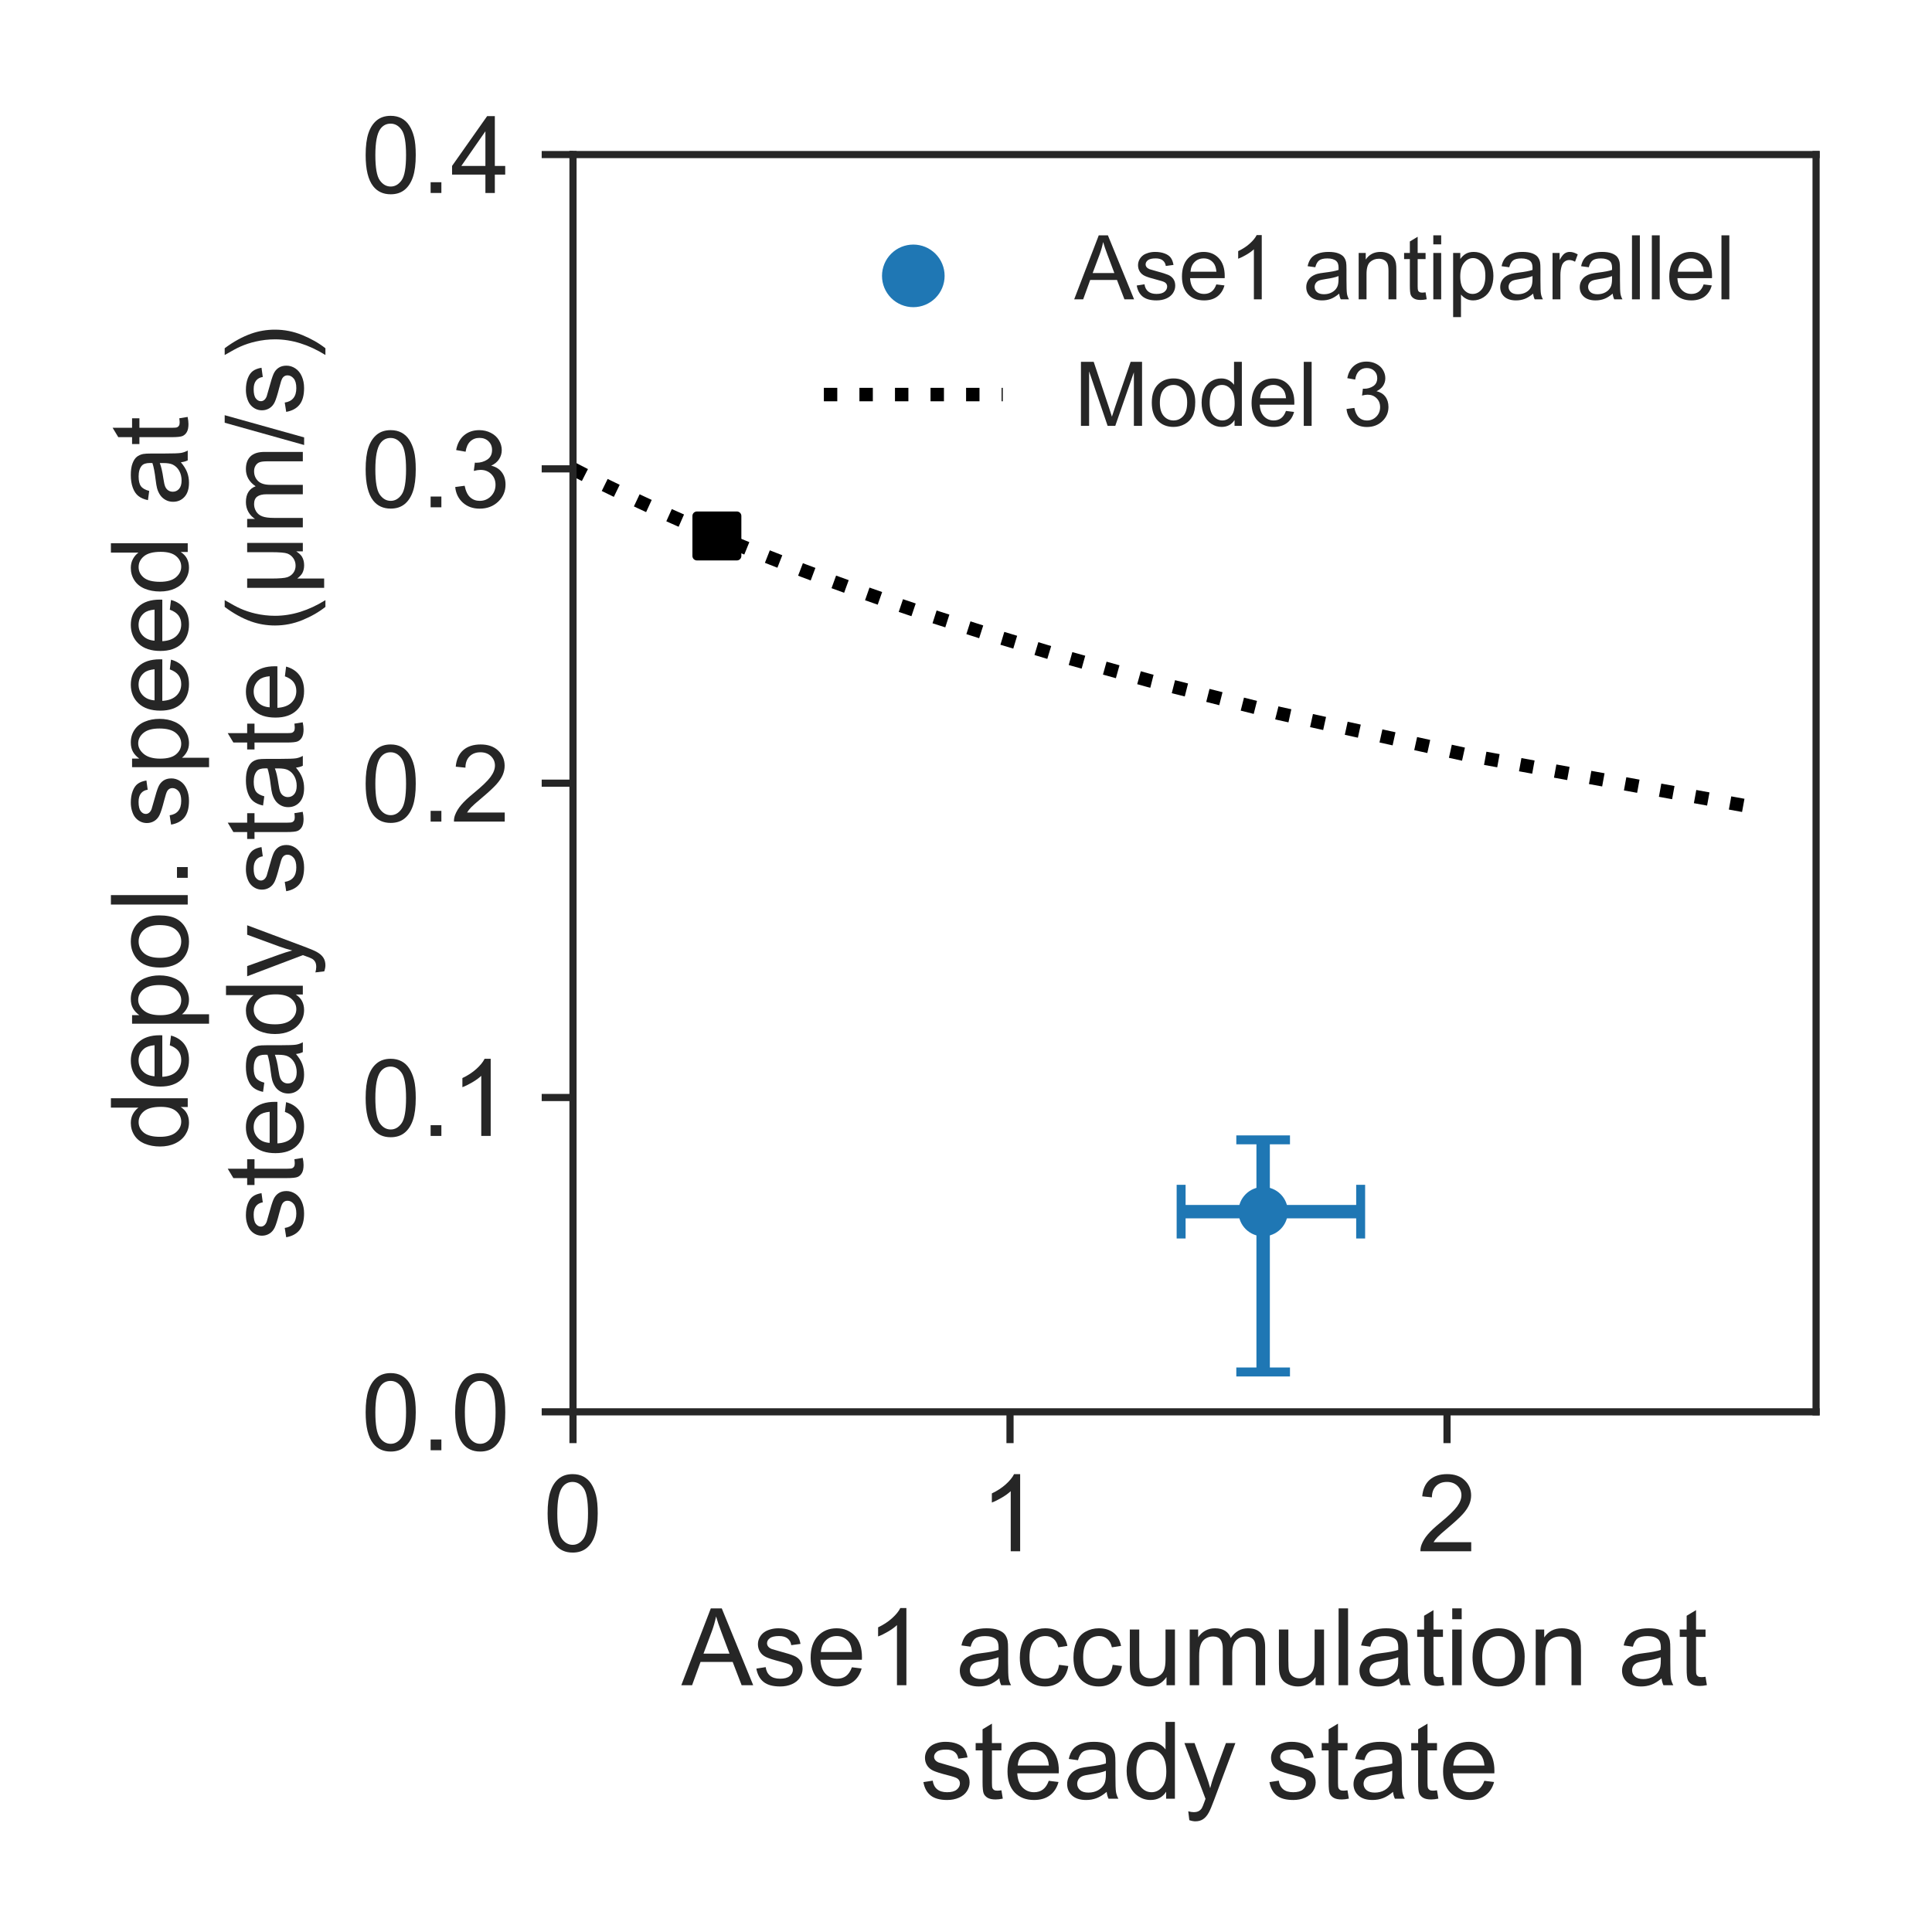
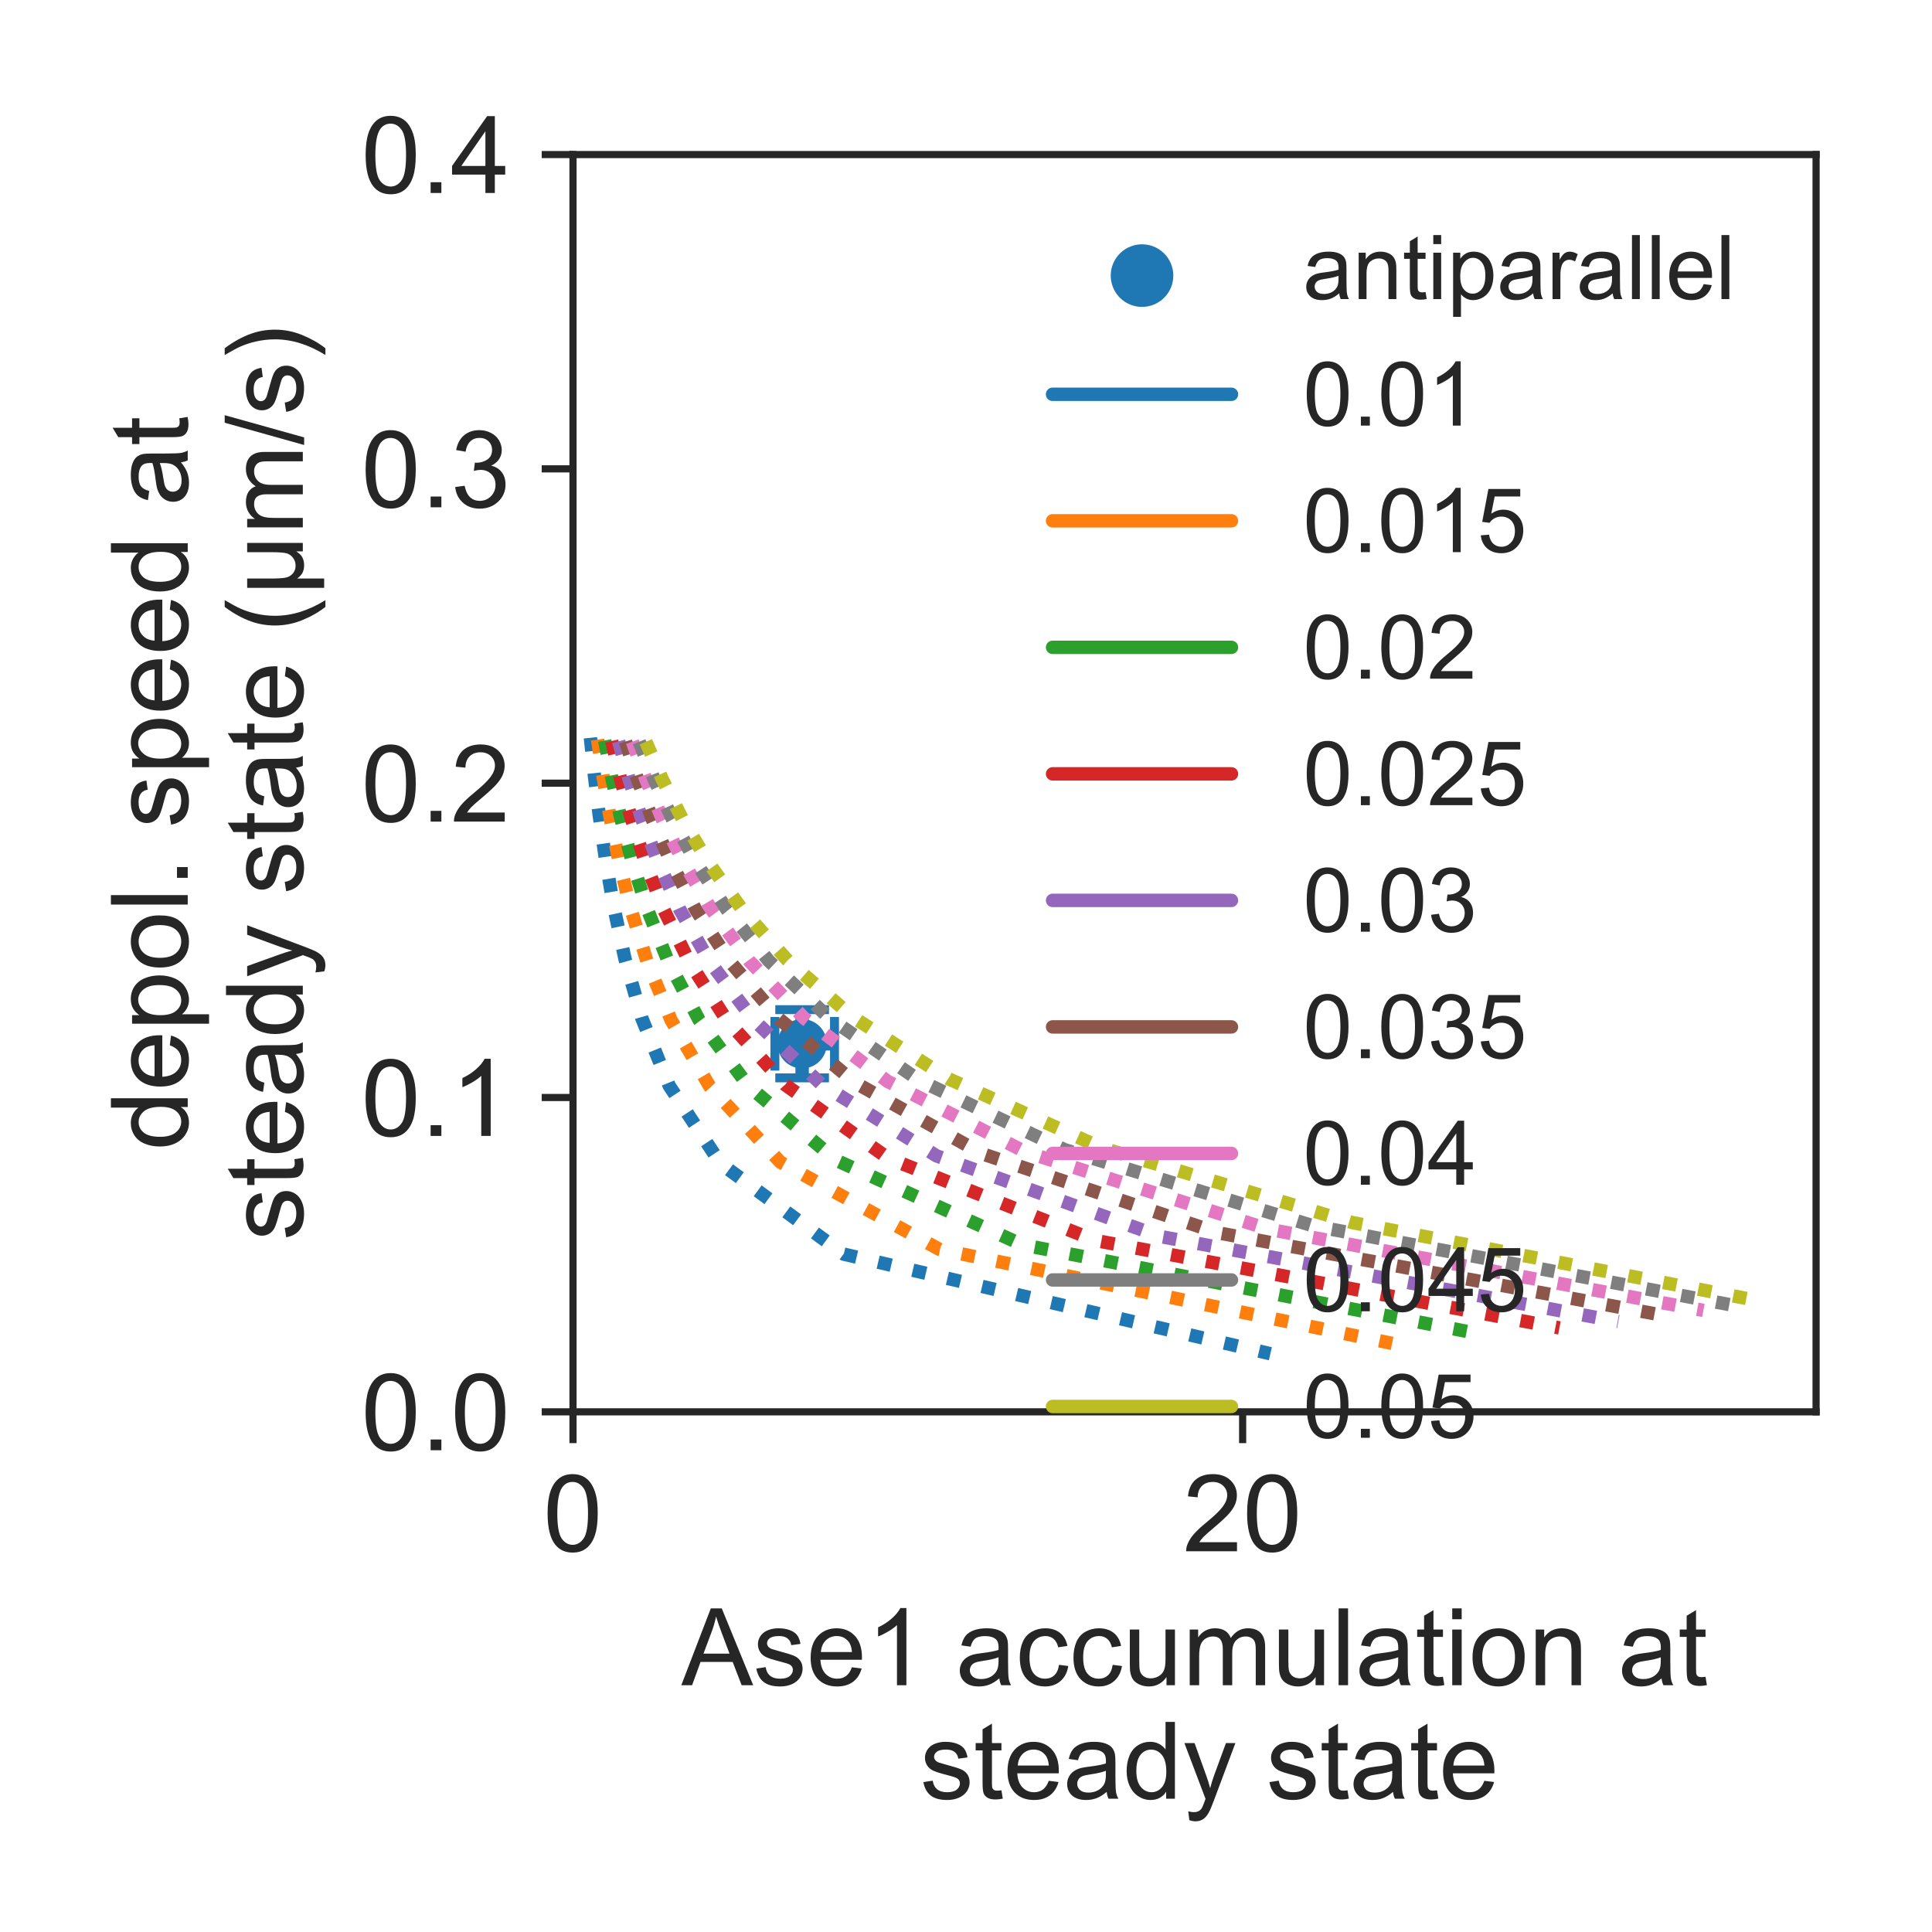
<svg xmlns="http://www.w3.org/2000/svg" xmlns:xlink="http://www.w3.org/1999/xlink" width="216pt" height="216pt" viewBox="0 0 216 216" version="1.1">
  <defs>
    <style type="text/css">*{stroke-linejoin: round; stroke-linecap: butt}</style>
  </defs>
  <g id="figure_1">
    <g id="patch_1">
      <path d="M 0 216  L 216 216  L 216 0  L 0 0  z " style="fill: #ffffff" />
    </g>
    <g id="axes_1">
      <g id="patch_2">
        <path d="M 64.062 157.845  L 203.04 157.845  L 203.04 17.28  L 64.062 17.28  z " style="fill: #ffffff" />
      </g>
      <g id="matplotlib.axis_1">
        <g id="xtick_1">
          <g id="line2d_1">
            <defs>
-               <path id="mc7f60db0dd" d="M 0 0  L 0 3.5  " style="stroke: #262626; stroke-width: 0.8" />
-             </defs>
-             <g>
-               <use xlink:href="#mc7f60db0dd" x="64.062" y="157.845" style="fill: #262626; stroke: #262626; stroke-width: 0.8" />
+               <path id="mb1b28357e1" d="M 0 0  L 0 3.5  " style="stroke: #262626; stroke-width: 0.8" />
+             </defs>
+             <g>
+               <use xlink:href="#mb1b28357e1" x="64.062" y="157.845" style="fill: #262626; stroke: #262626; stroke-width: 0.8" />
            </g>
          </g>
          <g id="text_1">
            <g style="fill: #262626" transform="translate(60.72519 173.4339) scale(0.12 -0.12)">
              <defs>
                <path id="ArialMT-30" d="M 266 2259  Q 266 3072 433 3567  Q 600 4063 929 4331  Q 1259 4600 1759 4600  Q 2128 4600 2406 4451  Q 2684 4303 2865 4023  Q 3047 3744 3150 3342  Q 3253 2941 3253 2259  Q 3253 1453 3087 958  Q 2922 463 2592 192  Q 2263 -78 1759 -78  Q 1097 -78 719 397  Q 266 969 266 2259  z M 844 2259  Q 844 1131 1108 757  Q 1372 384 1759 384  Q 2147 384 2411 759  Q 2675 1134 2675 2259  Q 2675 3391 2411 3762  Q 2147 4134 1753 4134  Q 1366 4134 1134 3806  Q 844 3388 844 2259  z " transform="scale(0.015625)" />
              </defs>
              <use xlink:href="#ArialMT-30" />
            </g>
          </g>
        </g>
        <g id="xtick_2">
          <g id="line2d_2">
            <g>
-               <use xlink:href="#mc7f60db0dd" x="112.921" y="157.845" style="fill: #262626; stroke: #262626; stroke-width: 0.8" />
+               <use xlink:href="#mb1b28357e1" x="138.929" y="157.845" style="fill: #262626; stroke: #262626; stroke-width: 0.8" />
            </g>
          </g>
          <g id="text_2">
-             <g style="fill: #262626" transform="translate(109.584 173.4339) scale(0.12 -0.12)">
-               <defs>
-                 <path id="ArialMT-31" d="M 2384 0  L 1822 0  L 1822 3584  Q 1619 3391 1289 3197  Q 959 3003 697 2906  L 697 3450  Q 1169 3672 1522 3987  Q 1875 4303 2022 4600  L 2384 4600  L 2384 0  z " transform="scale(0.015625)" />
-               </defs>
-               <use xlink:href="#ArialMT-31" />
-             </g>
-           </g>
-         </g>
-         <g id="xtick_3">
-           <g id="line2d_3">
-             <g>
-               <use xlink:href="#mc7f60db0dd" x="161.779" y="157.845" style="fill: #262626; stroke: #262626; stroke-width: 0.8" />
-             </g>
-           </g>
-           <g id="text_3">
-             <g style="fill: #262626" transform="translate(158.4428 173.4339) scale(0.12 -0.12)">
+             <g style="fill: #262626" transform="translate(132.2562 173.4339) scale(0.12 -0.12)">
              <defs>
                <path id="ArialMT-32" d="M 3222 541  L 3222 0  L 194 0  Q 188 203 259 391  Q 375 700 629 1000  Q 884 1300 1366 1694  Q 2113 2306 2375 2664  Q 2638 3022 2638 3341  Q 2638 3675 2398 3904  Q 2159 4134 1775 4134  Q 1369 4134 1125 3890  Q 881 3647 878 3216  L 300 3275  Q 359 3922 746 4261  Q 1134 4600 1788 4600  Q 2447 4600 2831 4234  Q 3216 3869 3216 3328  Q 3216 3053 3103 2787  Q 2991 2522 2730 2228  Q 2469 1934 1863 1422  Q 1356 997 1212 845  Q 1069 694 975 541  L 3222 541  z " transform="scale(0.015625)" />
              </defs>
              <use xlink:href="#ArialMT-32" />
-             </g>
-           </g>
-         </g>
-         <g id="text_4">
+               <use xlink:href="#ArialMT-30" x="55.615" />
+             </g>
+           </g>
+         </g>
+         <g id="text_3">
          <g style="fill: #262626" transform="translate(76.18806 188.4083) scale(0.12 -0.12)">
            <defs>
              <path id="ArialMT-41" d="M -9 0  L 1750 4581  L 2403 4581  L 4278 0  L 3588 0  L 3053 1388  L 1138 1388  L 634 0  L -9 0  z M 1313 1881  L 2866 1881  L 2388 3150  Q 2169 3728 2063 4100  Q 1975 3659 1816 3225  L 1313 1881  z " transform="scale(0.015625)" />
              <path id="ArialMT-73" d="M 197 991  L 753 1078  Q 800 744 1014 566  Q 1228 388 1613 388  Q 2000 388 2187 545  Q 2375 703 2375 916  Q 2375 1106 2209 1216  Q 2094 1291 1634 1406  Q 1016 1563 777 1677  Q 538 1791 414 1992  Q 291 2194 291 2438  Q 291 2659 392 2848  Q 494 3038 669 3163  Q 800 3259 1026 3326  Q 1253 3394 1513 3394  Q 1903 3394 2198 3281  Q 2494 3169 2634 2976  Q 2775 2784 2828 2463  L 2278 2388  Q 2241 2644 2061 2787  Q 1881 2931 1553 2931  Q 1166 2931 1000 2803  Q 834 2675 834 2503  Q 834 2394 903 2306  Q 972 2216 1119 2156  Q 1203 2125 1616 2013  Q 2213 1853 2448 1751  Q 2684 1650 2818 1456  Q 2953 1263 2953 975  Q 2953 694 2789 445  Q 2625 197 2315 61  Q 2006 -75 1616 -75  Q 969 -75 630 194  Q 291 463 197 991  z " transform="scale(0.015625)" />
              <path id="ArialMT-65" d="M 2694 1069  L 3275 997  Q 3138 488 2766 206  Q 2394 -75 1816 -75  Q 1088 -75 661 373  Q 234 822 234 1631  Q 234 2469 665 2931  Q 1097 3394 1784 3394  Q 2450 3394 2872 2941  Q 3294 2488 3294 1666  Q 3294 1616 3291 1516  L 816 1516  Q 847 969 1125 678  Q 1403 388 1819 388  Q 2128 388 2347 550  Q 2566 713 2694 1069  z M 847 1978  L 2700 1978  Q 2663 2397 2488 2606  Q 2219 2931 1791 2931  Q 1403 2931 1139 2672  Q 875 2413 847 1978  z " transform="scale(0.015625)" />
+               <path id="ArialMT-31" d="M 2384 0  L 1822 0  L 1822 3584  Q 1619 3391 1289 3197  Q 959 3003 697 2906  L 697 3450  Q 1169 3672 1522 3987  Q 1875 4303 2022 4600  L 2384 4600  L 2384 0  z " transform="scale(0.015625)" />
              <path id="ArialMT-20" transform="scale(0.015625)" />
              <path id="ArialMT-61" d="M 2588 409  Q 2275 144 1986 34  Q 1697 -75 1366 -75  Q 819 -75 525 192  Q 231 459 231 875  Q 231 1119 342 1320  Q 453 1522 633 1644  Q 813 1766 1038 1828  Q 1203 1872 1538 1913  Q 2219 1994 2541 2106  Q 2544 2222 2544 2253  Q 2544 2597 2384 2738  Q 2169 2928 1744 2928  Q 1347 2928 1158 2789  Q 969 2650 878 2297  L 328 2372  Q 403 2725 575 2942  Q 747 3159 1072 3276  Q 1397 3394 1825 3394  Q 2250 3394 2515 3294  Q 2781 3194 2906 3042  Q 3031 2891 3081 2659  Q 3109 2516 3109 2141  L 3109 1391  Q 3109 606 3145 398  Q 3181 191 3288 0  L 2700 0  Q 2613 175 2588 409  z M 2541 1666  Q 2234 1541 1622 1453  Q 1275 1403 1131 1340  Q 988 1278 909 1158  Q 831 1038 831 891  Q 831 666 1001 516  Q 1172 366 1500 366  Q 1825 366 2078 508  Q 2331 650 2450 897  Q 2541 1088 2541 1459  L 2541 1666  z " transform="scale(0.015625)" />
              <path id="ArialMT-63" d="M 2588 1216  L 3141 1144  Q 3050 572 2676 248  Q 2303 -75 1759 -75  Q 1078 -75 664 370  Q 250 816 250 1647  Q 250 2184 428 2587  Q 606 2991 970 3192  Q 1334 3394 1763 3394  Q 2303 3394 2647 3120  Q 2991 2847 3088 2344  L 2541 2259  Q 2463 2594 2264 2762  Q 2066 2931 1784 2931  Q 1359 2931 1093 2626  Q 828 2322 828 1663  Q 828 994 1084 691  Q 1341 388 1753 388  Q 2084 388 2306 591  Q 2528 794 2588 1216  z " transform="scale(0.015625)" />
              <path id="ArialMT-75" d="M 2597 0  L 2597 488  Q 2209 -75 1544 -75  Q 1250 -75 995 37  Q 741 150 617 320  Q 494 491 444 738  Q 409 903 409 1263  L 409 3319  L 972 3319  L 972 1478  Q 972 1038 1006 884  Q 1059 663 1231 536  Q 1403 409 1656 409  Q 1909 409 2131 539  Q 2353 669 2445 892  Q 2538 1116 2538 1541  L 2538 3319  L 3100 3319  L 3100 0  L 2597 0  z " transform="scale(0.015625)" />
              <path id="ArialMT-6d" d="M 422 0  L 422 3319  L 925 3319  L 925 2853  Q 1081 3097 1340 3245  Q 1600 3394 1931 3394  Q 2300 3394 2536 3241  Q 2772 3088 2869 2813  Q 3263 3394 3894 3394  Q 4388 3394 4653 3120  Q 4919 2847 4919 2278  L 4919 0  L 4359 0  L 4359 2091  Q 4359 2428 4304 2576  Q 4250 2725 4106 2815  Q 3963 2906 3769 2906  Q 3419 2906 3187 2673  Q 2956 2441 2956 1928  L 2956 0  L 2394 0  L 2394 2156  Q 2394 2531 2256 2718  Q 2119 2906 1806 2906  Q 1569 2906 1367 2781  Q 1166 2656 1075 2415  Q 984 2175 984 1722  L 984 0  L 422 0  z " transform="scale(0.015625)" />
              <path id="ArialMT-6c" d="M 409 0  L 409 4581  L 972 4581  L 972 0  L 409 0  z " transform="scale(0.015625)" />
              <path id="ArialMT-74" d="M 1650 503  L 1731 6  Q 1494 -44 1306 -44  Q 1000 -44 831 53  Q 663 150 594 308  Q 525 466 525 972  L 525 2881  L 113 2881  L 113 3319  L 525 3319  L 525 4141  L 1084 4478  L 1084 3319  L 1650 3319  L 1650 2881  L 1084 2881  L 1084 941  Q 1084 700 1114 631  Q 1144 563 1211 522  Q 1278 481 1403 481  Q 1497 481 1650 503  z " transform="scale(0.015625)" />
              <path id="ArialMT-69" d="M 425 3934  L 425 4581  L 988 4581  L 988 3934  L 425 3934  z M 425 0  L 425 3319  L 988 3319  L 988 0  L 425 0  z " transform="scale(0.015625)" />
              <path id="ArialMT-6f" d="M 213 1659  Q 213 2581 725 3025  Q 1153 3394 1769 3394  Q 2453 3394 2887 2945  Q 3322 2497 3322 1706  Q 3322 1066 3130 698  Q 2938 331 2570 128  Q 2203 -75 1769 -75  Q 1072 -75 642 372  Q 213 819 213 1659  z M 791 1659  Q 791 1022 1069 705  Q 1347 388 1769 388  Q 2188 388 2466 706  Q 2744 1025 2744 1678  Q 2744 2294 2464 2611  Q 2184 2928 1769 2928  Q 1347 2928 1069 2612  Q 791 2297 791 1659  z " transform="scale(0.015625)" />
              <path id="ArialMT-6e" d="M 422 0  L 422 3319  L 928 3319  L 928 2847  Q 1294 3394 1984 3394  Q 2284 3394 2536 3286  Q 2788 3178 2913 3003  Q 3038 2828 3088 2588  Q 3119 2431 3119 2041  L 3119 0  L 2556 0  L 2556 2019  Q 2556 2363 2490 2533  Q 2425 2703 2258 2804  Q 2091 2906 1866 2906  Q 1506 2906 1245 2678  Q 984 2450 984 1813  L 984 0  L 422 0  z " transform="scale(0.015625)" />
            </defs>
            <use xlink:href="#ArialMT-41" />
            <use xlink:href="#ArialMT-73" x="66.699" />
            <use xlink:href="#ArialMT-65" x="116.699" />
            <use xlink:href="#ArialMT-31" x="172.314" />
            <use xlink:href="#ArialMT-20" x="227.93" />
            <use xlink:href="#ArialMT-61" x="255.713" />
            <use xlink:href="#ArialMT-63" x="311.328" />
            <use xlink:href="#ArialMT-63" x="361.328" />
            <use xlink:href="#ArialMT-75" x="411.328" />
            <use xlink:href="#ArialMT-6d" x="466.943" />
            <use xlink:href="#ArialMT-75" x="550.244" />
            <use xlink:href="#ArialMT-6c" x="605.859" />
            <use xlink:href="#ArialMT-61" x="628.076" />
            <use xlink:href="#ArialMT-74" x="683.691" />
            <use xlink:href="#ArialMT-69" x="711.475" />
            <use xlink:href="#ArialMT-6f" x="733.691" />
            <use xlink:href="#ArialMT-6e" x="789.307" />
            <use xlink:href="#ArialMT-20" x="844.922" />
            <use xlink:href="#ArialMT-61" x="872.705" />
            <use xlink:href="#ArialMT-74" x="928.32" />
          </g>
          <g style="fill: #262626" transform="translate(99.53369 201.1005) scale(0.12 -0.12)">
            <defs>
              <path id="ArialMT-64" d="M 2575 0  L 2575 419  Q 2259 -75 1647 -75  Q 1250 -75 917 144  Q 584 363 401 755  Q 219 1147 219 1656  Q 219 2153 384 2558  Q 550 2963 881 3178  Q 1213 3394 1622 3394  Q 1922 3394 2156 3267  Q 2391 3141 2538 2938  L 2538 4581  L 3097 4581  L 3097 0  L 2575 0  z M 797 1656  Q 797 1019 1065 703  Q 1334 388 1700 388  Q 2069 388 2326 689  Q 2584 991 2584 1609  Q 2584 2291 2321 2609  Q 2059 2928 1675 2928  Q 1300 2928 1048 2622  Q 797 2316 797 1656  z " transform="scale(0.015625)" />
              <path id="ArialMT-79" d="M 397 -1278  L 334 -750  Q 519 -800 656 -800  Q 844 -800 956 -737  Q 1069 -675 1141 -563  Q 1194 -478 1313 -144  Q 1328 -97 1363 -6  L 103 3319  L 709 3319  L 1400 1397  Q 1534 1031 1641 628  Q 1738 1016 1872 1384  L 2581 3319  L 3144 3319  L 1881 -56  Q 1678 -603 1566 -809  Q 1416 -1088 1222 -1217  Q 1028 -1347 759 -1347  Q 597 -1347 397 -1278  z " transform="scale(0.015625)" />
            </defs>
            <use xlink:href="#ArialMT-20" />
            <use xlink:href="#ArialMT-73" x="27.783" />
            <use xlink:href="#ArialMT-74" x="77.783" />
            <use xlink:href="#ArialMT-65" x="105.566" />
            <use xlink:href="#ArialMT-61" x="161.182" />
            <use xlink:href="#ArialMT-64" x="216.797" />
            <use xlink:href="#ArialMT-79" x="272.412" />
            <use xlink:href="#ArialMT-20" x="322.412" />
            <use xlink:href="#ArialMT-73" x="350.195" />
            <use xlink:href="#ArialMT-74" x="400.195" />
            <use xlink:href="#ArialMT-61" x="427.979" />
            <use xlink:href="#ArialMT-74" x="483.594" />
            <use xlink:href="#ArialMT-65" x="511.377" />
          </g>
        </g>
      </g>
      <g id="matplotlib.axis_2">
        <g id="ytick_1">
-           <g id="line2d_4">
-             <defs>
-               <path id="mbe2d3143ac" d="M 0 0  L -3.5 0  " style="stroke: #262626; stroke-width: 0.8" />
-             </defs>
-             <g>
-               <use xlink:href="#mbe2d3143ac" x="64.062" y="157.845" style="fill: #262626; stroke: #262626; stroke-width: 0.8" />
-             </g>
-           </g>
-           <g id="text_5">
+           <g id="line2d_3">
+             <defs>
+               <path id="m971843520d" d="M 0 0  L -3.5 0  " style="stroke: #262626; stroke-width: 0.8" />
+             </defs>
+             <g>
+               <use xlink:href="#m971843520d" x="64.062" y="157.845" style="fill: #262626; stroke: #262626; stroke-width: 0.8" />
+             </g>
+           </g>
+           <g id="text_4">
            <g style="fill: #262626" transform="translate(40.38175 162.1392) scale(0.12 -0.12)">
              <defs>
                <path id="ArialMT-2e" d="M 581 0  L 581 641  L 1222 641  L 1222 0  L 581 0  z " transform="scale(0.015625)" />
              </defs>
              <use xlink:href="#ArialMT-30" />
              <use xlink:href="#ArialMT-2e" x="55.615" />
              <use xlink:href="#ArialMT-30" x="83.398" />
            </g>
          </g>
        </g>
        <g id="ytick_2">
-           <g id="line2d_5">
-             <g>
-               <use xlink:href="#mbe2d3143ac" x="64.062" y="122.703" style="fill: #262626; stroke: #262626; stroke-width: 0.8" />
-             </g>
-           </g>
-           <g id="text_6">
+           <g id="line2d_4">
+             <g>
+               <use xlink:href="#m971843520d" x="64.062" y="122.703" style="fill: #262626; stroke: #262626; stroke-width: 0.8" />
+             </g>
+           </g>
+           <g id="text_5">
            <g style="fill: #262626" transform="translate(40.38175 126.9981) scale(0.12 -0.12)">
              <use xlink:href="#ArialMT-30" />
              <use xlink:href="#ArialMT-2e" x="55.615" />
              <use xlink:href="#ArialMT-31" x="83.398" />
            </g>
          </g>
        </g>
        <g id="ytick_3">
-           <g id="line2d_6">
-             <g>
-               <use xlink:href="#mbe2d3143ac" x="64.062" y="87.562" style="fill: #262626; stroke: #262626; stroke-width: 0.8" />
-             </g>
-           </g>
-           <g id="text_7">
+           <g id="line2d_5">
+             <g>
+               <use xlink:href="#m971843520d" x="64.062" y="87.562" style="fill: #262626; stroke: #262626; stroke-width: 0.8" />
+             </g>
+           </g>
+           <g id="text_6">
            <g style="fill: #262626" transform="translate(40.38175 91.85694) scale(0.12 -0.12)">
              <use xlink:href="#ArialMT-30" />
              <use xlink:href="#ArialMT-2e" x="55.615" />
              <use xlink:href="#ArialMT-32" x="83.398" />
            </g>
          </g>
        </g>
        <g id="ytick_4">
-           <g id="line2d_7">
-             <g>
-               <use xlink:href="#mbe2d3143ac" x="64.062" y="52.421" style="fill: #262626; stroke: #262626; stroke-width: 0.8" />
-             </g>
-           </g>
-           <g id="text_8">
+           <g id="line2d_6">
+             <g>
+               <use xlink:href="#m971843520d" x="64.062" y="52.421" style="fill: #262626; stroke: #262626; stroke-width: 0.8" />
+             </g>
+           </g>
+           <g id="text_7">
            <g style="fill: #262626" transform="translate(40.38175 56.71581) scale(0.12 -0.12)">
              <defs>
                <path id="ArialMT-33" d="M 269 1209  L 831 1284  Q 928 806 1161 595  Q 1394 384 1728 384  Q 2125 384 2398 659  Q 2672 934 2672 1341  Q 2672 1728 2419 1979  Q 2166 2231 1775 2231  Q 1616 2231 1378 2169  L 1441 2663  Q 1497 2656 1531 2656  Q 1891 2656 2178 2843  Q 2466 3031 2466 3422  Q 2466 3731 2256 3934  Q 2047 4138 1716 4138  Q 1388 4138 1169 3931  Q 950 3725 888 3313  L 325 3413  Q 428 3978 793 4289  Q 1159 4600 1703 4600  Q 2078 4600 2393 4439  Q 2709 4278 2876 4000  Q 3044 3722 3044 3409  Q 3044 3113 2884 2869  Q 2725 2625 2413 2481  Q 2819 2388 3044 2092  Q 3269 1797 3269 1353  Q 3269 753 2831 336  Q 2394 -81 1725 -81  Q 1122 -81 723 278  Q 325 638 269 1209  z " transform="scale(0.015625)" />
              </defs>
              <use xlink:href="#ArialMT-30" />
              <use xlink:href="#ArialMT-2e" x="55.615" />
              <use xlink:href="#ArialMT-33" x="83.398" />
            </g>
          </g>
        </g>
        <g id="ytick_5">
-           <g id="line2d_8">
-             <g>
-               <use xlink:href="#mbe2d3143ac" x="64.062" y="17.28" style="fill: #262626; stroke: #262626; stroke-width: 0.8" />
-             </g>
-           </g>
-           <g id="text_9">
+           <g id="line2d_7">
+             <g>
+               <use xlink:href="#m971843520d" x="64.062" y="17.28" style="fill: #262626; stroke: #262626; stroke-width: 0.8" />
+             </g>
+           </g>
+           <g id="text_8">
            <g style="fill: #262626" transform="translate(40.38175 21.57469) scale(0.12 -0.12)">
              <defs>
                <path id="ArialMT-34" d="M 2069 0  L 2069 1097  L 81 1097  L 81 1613  L 2172 4581  L 2631 4581  L 2631 1613  L 3250 1613  L 3250 1097  L 2631 1097  L 2631 0  L 2069 0  z M 2069 1613  L 2069 3678  L 634 1613  L 2069 1613  z " transform="scale(0.015625)" />
              </defs>
              <use xlink:href="#ArialMT-30" />
              <use xlink:href="#ArialMT-2e" x="55.615" />
              <use xlink:href="#ArialMT-34" x="83.398" />
            </g>
          </g>
        </g>
-         <g id="text_10">
+         <g id="text_9">
          <g style="fill: #262626" transform="translate(20.98838 128.5919) rotate(-90) scale(0.12 -0.12)">
            <defs>
              <path id="ArialMT-70" d="M 422 -1272  L 422 3319  L 934 3319  L 934 2888  Q 1116 3141 1344 3267  Q 1572 3394 1897 3394  Q 2322 3394 2647 3175  Q 2972 2956 3137 2557  Q 3303 2159 3303 1684  Q 3303 1175 3120 767  Q 2938 359 2589 142  Q 2241 -75 1856 -75  Q 1575 -75 1351 44  Q 1128 163 984 344  L 984 -1272  L 422 -1272  z M 931 1641  Q 931 1000 1190 694  Q 1450 388 1819 388  Q 2194 388 2461 705  Q 2728 1022 2728 1688  Q 2728 2322 2467 2637  Q 2206 2953 1844 2953  Q 1484 2953 1207 2617  Q 931 2281 931 1641  z " transform="scale(0.015625)" />
            </defs>
            <use xlink:href="#ArialMT-64" />
            <use xlink:href="#ArialMT-65" x="55.615" />
            <use xlink:href="#ArialMT-70" x="111.23" />
            <use xlink:href="#ArialMT-6f" x="166.846" />
            <use xlink:href="#ArialMT-6c" x="222.461" />
            <use xlink:href="#ArialMT-2e" x="244.678" />
            <use xlink:href="#ArialMT-20" x="272.461" />
            <use xlink:href="#ArialMT-73" x="300.244" />
            <use xlink:href="#ArialMT-70" x="350.244" />
            <use xlink:href="#ArialMT-65" x="405.859" />
            <use xlink:href="#ArialMT-65" x="461.475" />
            <use xlink:href="#ArialMT-64" x="517.09" />
            <use xlink:href="#ArialMT-20" x="572.705" />
            <use xlink:href="#ArialMT-61" x="600.488" />
            <use xlink:href="#ArialMT-74" x="656.104" />
          </g>
          <g style="fill: #262626" transform="translate(33.85612 138.6972) rotate(-90) scale(0.12 -0.12)">
            <defs>
              <path id="ArialMT-28" d="M 1497 -1347  Q 1031 -759 709 28  Q 388 816 388 1659  Q 388 2403 628 3084  Q 909 3875 1497 4659  L 1900 4659  Q 1522 4009 1400 3731  Q 1209 3300 1100 2831  Q 966 2247 966 1656  Q 966 153 1900 -1347  L 1497 -1347  z " transform="scale(0.015625)" />
              <path id="ArialMT-3bc" d="M 3181 3319  L 3181 0  L 2678 0  L 2678 394  Q 2516 144 2356 50  Q 2138 -78 1847 -78  Q 1588 -78 1388 25  Q 1238 103 1056 334  L 1056 -1272  L 500 -1272  L 500 3319  L 1056 3319  L 1056 1913  Q 1056 1147 1137 920  Q 1219 694 1401 562  Q 1584 431 1822 431  Q 2072 431 2269 568  Q 2466 706 2547 923  Q 2628 1141 2628 1903  L 2628 3319  L 3181 3319  z " transform="scale(0.015625)" />
              <path id="ArialMT-2f" d="M 0 -78  L 1328 4659  L 1778 4659  L 453 -78  L 0 -78  z " transform="scale(0.015625)" />
              <path id="ArialMT-29" d="M 791 -1347  L 388 -1347  Q 1322 153 1322 1656  Q 1322 2244 1188 2822  Q 1081 3291 891 3722  Q 769 4003 388 4659  L 791 4659  Q 1378 3875 1659 3084  Q 1900 2403 1900 1659  Q 1900 816 1576 28  Q 1253 -759 791 -1347  z " transform="scale(0.015625)" />
            </defs>
            <use xlink:href="#ArialMT-73" />
            <use xlink:href="#ArialMT-74" x="50" />
            <use xlink:href="#ArialMT-65" x="77.783" />
            <use xlink:href="#ArialMT-61" x="133.398" />
            <use xlink:href="#ArialMT-64" x="189.014" />
            <use xlink:href="#ArialMT-79" x="244.629" />
            <use xlink:href="#ArialMT-20" x="294.629" />
            <use xlink:href="#ArialMT-73" x="322.412" />
            <use xlink:href="#ArialMT-74" x="372.412" />
            <use xlink:href="#ArialMT-61" x="400.195" />
            <use xlink:href="#ArialMT-74" x="455.811" />
            <use xlink:href="#ArialMT-65" x="483.594" />
            <use xlink:href="#ArialMT-20" x="539.209" />
            <use xlink:href="#ArialMT-28" x="566.992" />
            <use xlink:href="#ArialMT-3bc" x="600.293" />
            <use xlink:href="#ArialMT-6d" x="657.91" />
            <use xlink:href="#ArialMT-2f" x="741.211" />
            <use xlink:href="#ArialMT-73" x="768.994" />
            <use xlink:href="#ArialMT-29" x="818.994" />
          </g>
        </g>
      </g>
      <g id="PathCollection_1">
        <defs>
-           <path id="m16c57ba3b9" d="M 0 3  C 0.796 3 1.559 2.684 2.121 2.121  C 2.684 1.559 3 0.796 3 0  C 3 -0.796 2.684 -1.559 2.121 -2.121  C 1.559 -2.684 0.796 -3 0 -3  C -0.796 -3 -1.559 -2.684 -2.121 -2.121  C -2.684 -1.559 -3 -0.796 -3 0  C -3 0.796 -2.684 1.559 -2.121 2.121  C -1.559 2.684 -0.796 3 0 3  z " style="stroke: #ffffff; stroke-width: 0.48" />
+           <path id="m873134d563" d="M 0 3  C 0.796 3 1.559 2.684 2.121 2.121  C 2.684 1.559 3 0.796 3 0  C 3 -0.796 2.684 -1.559 2.121 -2.121  C 1.559 -2.684 0.796 -3 0 -3  C -0.796 -3 -1.559 -2.684 -2.121 -2.121  C -2.684 -1.559 -3 -0.796 -3 0  C -3 0.796 -2.684 1.559 -2.121 2.121  C -1.559 2.684 -0.796 3 0 3  z " style="stroke: #ffffff; stroke-width: 0.48" />
        </defs>
        <g>
-           <use xlink:href="#m16c57ba3b9" x="141.221" y="135.463" style="fill: #1f77b4; stroke: #ffffff; stroke-width: 0.48" />
+           <use xlink:href="#m873134d563" x="89.679" y="116.694" style="fill: #1f77b4; stroke: #ffffff; stroke-width: 0.48" />
        </g>
      </g>
      <g id="PathCollection_2" />
      <g id="PolyCollection_1" />
-       <g id="PathCollection_3">
+       <g id="PolyCollection_2" />
+       <g id="PolyCollection_3" />
+       <g id="PolyCollection_4" />
+       <g id="PolyCollection_5" />
+       <g id="PolyCollection_6" />
+       <g id="PolyCollection_7" />
+       <g id="PolyCollection_8" />
+       <g id="PolyCollection_9" />
+       <g id="PathCollection_3" />
+       <g id="LineCollection_1">
+         <path d="M 86.634 116.694  L 93.298 116.694  " clip-path="url(#p9ce6e9fcbf)" style="fill: none; stroke: #1f77b4; stroke-width: 1.5" />
+       </g>
+       <g id="LineCollection_2">
+         <path d="M 89.679 120.507  L 89.679 112.881  " clip-path="url(#p9ce6e9fcbf)" style="fill: none; stroke: #1f77b4; stroke-width: 1.5" />
+       </g>
+       <g id="line2d_8">
        <defs>
-           <path id="mc7ec056c8d" d="M -2.236 2.236  L 2.236 2.236  L 2.236 -2.236  L -2.236 -2.236  z " style="stroke: #000000" />
+           <path id="m293fa9d380" d="M 0 3  L 0 -3  " style="stroke: #1f77b4" />
        </defs>
-         <g clip-path="url(#p8784b9a88f)">
-           <use xlink:href="#mc7ec056c8d" x="80.149" y="59.921" style="stroke: #000000" />
-         </g>
-       </g>
-       <g id="LineCollection_1">
-         <path d="M 132.051 135.463  L 152.123 135.463  " clip-path="url(#p8784b9a88f)" style="fill: none; stroke: #1f77b4; stroke-width: 1.5" />
-       </g>
-       <g id="LineCollection_2">
-         <path d="M 141.221 153.389  L 141.221 127.438  " clip-path="url(#p8784b9a88f)" style="fill: none; stroke: #1f77b4; stroke-width: 1.5" />
+         <g clip-path="url(#p9ce6e9fcbf)">
+           <use xlink:href="#m293fa9d380" x="86.634" y="116.694" style="fill: #1f77b4; stroke: #1f77b4" />
+         </g>
      </g>
      <g id="line2d_9">
+         <g clip-path="url(#p9ce6e9fcbf)">
+           <use xlink:href="#m293fa9d380" x="93.298" y="116.694" style="fill: #1f77b4; stroke: #1f77b4" />
+         </g>
+       </g>
+       <g id="line2d_10">
        <defs>
-           <path id="ma1c2677ae1" d="M 0 3  L 0 -3  " style="stroke: #1f77b4" />
+           <path id="m2901d11f6b" d="M 3 0  L -3 -0  " style="stroke: #1f77b4" />
        </defs>
-         <g clip-path="url(#p8784b9a88f)">
-           <use xlink:href="#ma1c2677ae1" x="132.051" y="135.463" style="fill: #1f77b4; stroke: #1f77b4" />
-         </g>
-       </g>
-       <g id="line2d_10">
-         <g clip-path="url(#p8784b9a88f)">
-           <use xlink:href="#ma1c2677ae1" x="152.123" y="135.463" style="fill: #1f77b4; stroke: #1f77b4" />
+         <g clip-path="url(#p9ce6e9fcbf)">
+           <use xlink:href="#m2901d11f6b" x="89.679" y="120.507" style="fill: #1f77b4; stroke: #1f77b4" />
        </g>
      </g>
      <g id="line2d_11">
-         <defs>
-           <path id="m81cec92716" d="M 3 0  L -3 -0  " style="stroke: #1f77b4" />
-         </defs>
-         <g clip-path="url(#p8784b9a88f)">
-           <use xlink:href="#m81cec92716" x="141.221" y="153.389" style="fill: #1f77b4; stroke: #1f77b4" />
+         <g clip-path="url(#p9ce6e9fcbf)">
+           <use xlink:href="#m2901d11f6b" x="89.679" y="112.881" style="fill: #1f77b4; stroke: #1f77b4" />
        </g>
      </g>
      <g id="line2d_12">
-         <g clip-path="url(#p8784b9a88f)">
-           <use xlink:href="#m81cec92716" x="141.221" y="127.438" style="fill: #1f77b4; stroke: #1f77b4" />
-         </g>
+         <path d="M 66.011 82.484  L 66.445 86.611  L 66.987 91.078  L 67.681 95.945  L 68.6 101.29  L 69.876 107.213  L 71.762 113.85  L 74.818 121.385  L 80.549 130.076  L 94.335 140.215  L 142.031 151.35  " clip-path="url(#p9ce6e9fcbf)" style="fill: none; stroke-dasharray: 1.5,2.475; stroke-dashoffset: 0; stroke: #1f77b4; stroke-width: 1.5" />
      </g>
      <g id="line2d_13">
-         <path d="M 64.062 52.421  L 64.238 52.514  L 64.433 52.616  L 64.651 52.729  L 64.896 52.855  L 65.172 52.997  L 65.488 53.158  L 65.85 53.342  L 66.271 53.555  L 66.766 53.802  L 67.357 54.096  L 68.074 54.448  L 68.963 54.88  L 70.094 55.422  L 71.579 56.122  L 71.934 56.287  L 72.313 56.463  L 72.718 56.649  L 73.152 56.848  L 73.618 57.061  L 74.12 57.289  L 74.662 57.533  L 75.25 57.797  L 75.889 58.081  L 76.586 58.388  L 77.349 58.722  L 78.189 59.086  L 79.118 59.484  L 80.149 59.921  L 81.301 60.403  L 82.596 60.939  L 84.063 61.535  L 85.737 62.205  L 87.666 62.962  L 89.91 63.823  L 92.553 64.812  L 95.708 65.959  L 99.535 67.303  L 104.267 68.898  L 110.25 70.817  L 118.023 73.164  L 128.451 76.079  L 142.991 79.758  L 164.166 84.436  L 196.422 90.319  " clip-path="url(#p8784b9a88f)" style="fill: none; stroke-dasharray: 1.5,2.475; stroke-dashoffset: 0; stroke: #000000; stroke-width: 1.5" />
+         <path d="M 66.81 82.686  L 67.428 86.839  L 68.199 91.327  L 69.189 96.205  L 70.503 101.546  L 72.325 107.443  L 75.012 114.019  L 79.33 121.441  L 87.239 129.925  L 105.009 139.67  L 155.635 150.194  " clip-path="url(#p9ce6e9fcbf)" style="fill: none; stroke-dasharray: 1.5,2.475; stroke-dashoffset: 0; stroke: #ff7f0e; stroke-width: 1.5" />
      </g>
      <g id="line2d_14">
-         <path d="M 141.221 135.463  " clip-path="url(#p8784b9a88f)" style="fill: none; stroke: #1f77b4; stroke-width: 1.5; stroke-linecap: round" />
+         <path d="M 67.603 82.788  L 68.4 86.953  L 69.397 91.446  L 70.676 96.324  L 72.372 101.654  L 74.721 107.524  L 78.166 114.05  L 83.646 121.382  L 93.458 129.706  L 114.283 139.158  L 166.089 149.261  " clip-path="url(#p9ce6e9fcbf)" style="fill: none; stroke-dasharray: 1.5,2.475; stroke-dashoffset: 0; stroke: #2ca02c; stroke-width: 1.5" />
+       </g>
+       <g id="line2d_15">
+         <path d="M 68.387 82.847  L 69.362 87.016  L 70.58 91.51  L 72.142 96.383  L 74.21 101.699  L 77.064 107.544  L 81.228 114.025  L 87.784 121.28  L 99.269 129.47  L 122.467 138.683  L 174.345 148.461  " clip-path="url(#p9ce6e9fcbf)" style="fill: none; stroke-dasharray: 1.5,2.475; stroke-dashoffset: 0; stroke: #d62728; stroke-width: 1.5" />
+       </g>
+       <g id="line2d_16">
+         <path d="M 69.165 82.883  L 70.315 87.053  L 71.75 91.545  L 73.588 96.41  L 76.016 101.713  L 79.357 107.533  L 84.204 113.973  L 91.755 121.159  L 104.714 129.231  L 129.723 138.241  L 180.933 147.751  " clip-path="url(#p9ce6e9fcbf)" style="fill: none; stroke-dasharray: 1.5,2.475; stroke-dashoffset: 0; stroke: #9467bd; stroke-width: 1.5" />
+       </g>
+       <g id="line2d_17">
+         <path d="M 69.936 82.905  L 71.257 87.074  L 72.906 91.562  L 75.013 96.42  L 77.792 101.709  L 81.602 107.505  L 87.097 113.906  L 95.569 121.029  L 109.815 128.995  L 136.148 137.825  L 186.211 147.105  " clip-path="url(#p9ce6e9fcbf)" style="fill: none; stroke-dasharray: 1.5,2.475; stroke-dashoffset: 0; stroke: #8c564b; stroke-width: 1.5" />
+       </g>
+       <g id="line2d_18">
+         <path d="M 70.7 82.918  L 72.19 87.085  L 74.048 91.569  L 76.419 96.419  L 79.538 101.693  L 83.799 107.466  L 89.908 113.831  L 99.228 120.894  L 114.577 128.761  L 141.819 137.428  L 190.441 146.506  " clip-path="url(#p9ce6e9fcbf)" style="fill: none; stroke-dasharray: 1.5,2.475; stroke-dashoffset: 0; stroke: #e377c2; stroke-width: 1.5" />
+       </g>
+       <g id="line2d_19">
+         <path d="M 71.457 82.926  L 73.114 87.09  L 75.176 91.569  L 77.805 96.41  L 81.255 101.67  L 85.95 107.421  L 92.638 113.75  L 102.729 120.757  L 119.003 128.53  L 146.802 137.047  L 193.823 145.944  " clip-path="url(#p9ce6e9fcbf)" style="fill: none; stroke-dasharray: 1.5,2.475; stroke-dashoffset: 0; stroke: #7f7f7f; stroke-width: 1.5" />
+       </g>
+       <g id="line2d_20">
+         <path d="M 72.207 82.929  L 74.028 87.091  L 76.292 91.564  L 79.172 96.395  L 82.942 101.641  L 88.052 107.371  L 95.283 113.666  L 106.066 120.618  L 123.094 128.302  L 151.164 136.679  L 196.515 145.413  " clip-path="url(#p9ce6e9fcbf)" style="fill: none; stroke-dasharray: 1.5,2.475; stroke-dashoffset: 0; stroke: #bcbd22; stroke-width: 1.5" />
+       </g>
+       <g id="line2d_21" />
+       <g id="line2d_22" />
+       <g id="line2d_23" />
+       <g id="line2d_24" />
+       <g id="line2d_25" />
+       <g id="line2d_26" />
+       <g id="line2d_27" />
+       <g id="line2d_28" />
+       <g id="line2d_29" />
+       <g id="line2d_30">
+         <path d="M 89.679 116.694  " clip-path="url(#p9ce6e9fcbf)" style="fill: none; stroke: #1f77b4; stroke-width: 1.5; stroke-linecap: round" />
      </g>
      <g id="patch_3">
        <path d="M 64.062 157.845  L 64.062 17.28  " style="fill: none; stroke: #262626; stroke-width: 0.8; stroke-linejoin: miter; stroke-linecap: square" />
      </g>
      <g id="patch_4">
        <path d="M 203.04 157.845  L 203.04 17.28  " style="fill: none; stroke: #262626; stroke-width: 0.8; stroke-linejoin: miter; stroke-linecap: square" />
      </g>
      <g id="patch_5">
        <path d="M 64.062 157.845  L 203.04 157.845  " style="fill: none; stroke: #262626; stroke-width: 0.8; stroke-linejoin: miter; stroke-linecap: square" />
      </g>
      <g id="patch_6">
        <path d="M 64.062 17.28  L 203.04 17.28  " style="fill: none; stroke: #262626; stroke-width: 0.8; stroke-linejoin: miter; stroke-linecap: square" />
      </g>
      <g id="legend_1">
        <g id="PathCollection_4">
          <defs>
-             <path id="m6e90c0e034" d="M 0 3  C 0.796 3 1.559 2.684 2.121 2.121  C 2.684 1.559 3 0.796 3 0  C 3 -0.796 2.684 -1.559 2.121 -2.121  C 1.559 -2.684 0.796 -3 0 -3  C -0.796 -3 -1.559 -2.684 -2.121 -2.121  C -2.684 -1.559 -3 -0.796 -3 0  C -3 0.796 -2.684 1.559 -2.121 2.121  C -1.559 2.684 -0.796 3 0 3  z " style="stroke: #1f77b4" />
+             <path id="mdc5b3020b3" d="M 0 3  C 0.796 3 1.559 2.684 2.121 2.121  C 2.684 1.559 3 0.796 3 0  C 3 -0.796 2.684 -1.559 2.121 -2.121  C 1.559 -2.684 0.796 -3 0 -3  C -0.796 -3 -1.559 -2.684 -2.121 -2.121  C -2.684 -1.559 -3 -0.796 -3 0  C -3 0.796 -2.684 1.559 -2.121 2.121  C -1.559 2.684 -0.796 3 0 3  z " style="stroke: #1f77b4" />
          </defs>
          <g>
-             <use xlink:href="#m6e90c0e034" x="102.109" y="30.843" style="fill: #1f77b4; stroke: #1f77b4" />
-           </g>
+             <use xlink:href="#mdc5b3020b3" x="127.679" y="30.813" style="fill: #1f77b4; stroke: #1f77b4" />
+           </g>
+         </g>
+         <g id="text_10">
+           <g style="fill: #262626" transform="translate(145.6791 33.43781) scale(0.1 -0.1)">
+             <defs>
+               <path id="ArialMT-72" d="M 416 0  L 416 3319  L 922 3319  L 922 2816  Q 1116 3169 1280 3281  Q 1444 3394 1641 3394  Q 1925 3394 2219 3213  L 2025 2691  Q 1819 2813 1613 2813  Q 1428 2813 1281 2702  Q 1134 2591 1072 2394  Q 978 2094 978 1738  L 978 0  L 416 0  z " transform="scale(0.015625)" />
+             </defs>
+             <use xlink:href="#ArialMT-61" />
+             <use xlink:href="#ArialMT-6e" x="55.615" />
+             <use xlink:href="#ArialMT-74" x="111.23" />
+             <use xlink:href="#ArialMT-69" x="139.014" />
+             <use xlink:href="#ArialMT-70" x="161.23" />
+             <use xlink:href="#ArialMT-61" x="216.846" />
+             <use xlink:href="#ArialMT-72" x="272.461" />
+             <use xlink:href="#ArialMT-61" x="305.762" />
+             <use xlink:href="#ArialMT-6c" x="361.377" />
+             <use xlink:href="#ArialMT-6c" x="383.594" />
+             <use xlink:href="#ArialMT-65" x="405.811" />
+             <use xlink:href="#ArialMT-6c" x="461.426" />
+           </g>
+         </g>
+         <g id="line2d_31">
+           <path d="M 117.679 44.083  L 127.679 44.083  L 137.679 44.083  " style="fill: none; stroke: #1f77b4; stroke-width: 1.5; stroke-linecap: round" />
        </g>
        <g id="text_11">
-           <g style="fill: #262626" transform="translate(120.1088 33.4675) scale(0.1 -0.1)">
-             <defs>
-               <path id="ArialMT-72" d="M 416 0  L 416 3319  L 922 3319  L 922 2816  Q 1116 3169 1280 3281  Q 1444 3394 1641 3394  Q 1925 3394 2219 3213  L 2025 2691  Q 1819 2813 1613 2813  Q 1428 2813 1281 2702  Q 1134 2591 1072 2394  Q 978 2094 978 1738  L 978 0  L 416 0  z " transform="scale(0.015625)" />
-             </defs>
-             <use xlink:href="#ArialMT-41" />
-             <use xlink:href="#ArialMT-73" x="66.699" />
-             <use xlink:href="#ArialMT-65" x="116.699" />
-             <use xlink:href="#ArialMT-31" x="172.314" />
-             <use xlink:href="#ArialMT-20" x="227.93" />
-             <use xlink:href="#ArialMT-61" x="255.713" />
-             <use xlink:href="#ArialMT-6e" x="311.328" />
-             <use xlink:href="#ArialMT-74" x="366.943" />
-             <use xlink:href="#ArialMT-69" x="394.727" />
-             <use xlink:href="#ArialMT-70" x="416.943" />
-             <use xlink:href="#ArialMT-61" x="472.559" />
-             <use xlink:href="#ArialMT-72" x="528.174" />
-             <use xlink:href="#ArialMT-61" x="561.475" />
-             <use xlink:href="#ArialMT-6c" x="617.09" />
-             <use xlink:href="#ArialMT-6c" x="639.307" />
-             <use xlink:href="#ArialMT-65" x="661.523" />
-             <use xlink:href="#ArialMT-6c" x="717.139" />
-           </g>
-         </g>
-         <g id="line2d_15">
-           <path d="M 92.109 44.113  L 102.109 44.113  L 112.109 44.113  " style="fill: none; stroke-dasharray: 1.5,2.475; stroke-dashoffset: 0; stroke: #000000; stroke-width: 1.5" />
+           <g style="fill: #262626" transform="translate(145.6791 47.58313) scale(0.1 -0.1)">
+             <use xlink:href="#ArialMT-30" />
+             <use xlink:href="#ArialMT-2e" x="55.615" />
+             <use xlink:href="#ArialMT-30" x="83.398" />
+             <use xlink:href="#ArialMT-31" x="139.014" />
+           </g>
+         </g>
+         <g id="line2d_32">
+           <path d="M 117.679 58.228  L 127.679 58.228  L 137.679 58.228  " style="fill: none; stroke: #ff7f0e; stroke-width: 1.5; stroke-linecap: round" />
        </g>
        <g id="text_12">
-           <g style="fill: #262626" transform="translate(120.1088 47.61281) scale(0.1 -0.1)">
-             <defs>
-               <path id="ArialMT-4d" d="M 475 0  L 475 4581  L 1388 4581  L 2472 1338  Q 2622 884 2691 659  Q 2769 909 2934 1394  L 4031 4581  L 4847 4581  L 4847 0  L 4263 0  L 4263 3834  L 2931 0  L 2384 0  L 1059 3900  L 1059 0  L 475 0  z " transform="scale(0.015625)" />
-             </defs>
-             <use xlink:href="#ArialMT-4d" />
-             <use xlink:href="#ArialMT-6f" x="83.301" />
-             <use xlink:href="#ArialMT-64" x="138.916" />
-             <use xlink:href="#ArialMT-65" x="194.531" />
-             <use xlink:href="#ArialMT-6c" x="250.146" />
-             <use xlink:href="#ArialMT-20" x="272.363" />
-             <use xlink:href="#ArialMT-33" x="300.146" />
+           <g style="fill: #262626" transform="translate(145.6791 61.72844) scale(0.1 -0.1)">
+             <defs>
+               <path id="ArialMT-35" d="M 266 1200  L 856 1250  Q 922 819 1161 601  Q 1400 384 1738 384  Q 2144 384 2425 690  Q 2706 997 2706 1503  Q 2706 1984 2436 2262  Q 2166 2541 1728 2541  Q 1456 2541 1237 2417  Q 1019 2294 894 2097  L 366 2166  L 809 4519  L 3088 4519  L 3088 3981  L 1259 3981  L 1013 2750  Q 1425 3038 1878 3038  Q 2478 3038 2890 2622  Q 3303 2206 3303 1553  Q 3303 931 2941 478  Q 2500 -78 1738 -78  Q 1113 -78 717 272  Q 322 622 266 1200  z " transform="scale(0.015625)" />
+             </defs>
+             <use xlink:href="#ArialMT-30" />
+             <use xlink:href="#ArialMT-2e" x="55.615" />
+             <use xlink:href="#ArialMT-30" x="83.398" />
+             <use xlink:href="#ArialMT-31" x="139.014" />
+             <use xlink:href="#ArialMT-35" x="194.629" />
+           </g>
+         </g>
+         <g id="line2d_33">
+           <path d="M 117.679 72.374  L 127.679 72.374  L 137.679 72.374  " style="fill: none; stroke: #2ca02c; stroke-width: 1.5; stroke-linecap: round" />
+         </g>
+         <g id="text_13">
+           <g style="fill: #262626" transform="translate(145.6791 75.87375) scale(0.1 -0.1)">
+             <use xlink:href="#ArialMT-30" />
+             <use xlink:href="#ArialMT-2e" x="55.615" />
+             <use xlink:href="#ArialMT-30" x="83.398" />
+             <use xlink:href="#ArialMT-32" x="139.014" />
+           </g>
+         </g>
+         <g id="line2d_34">
+           <path d="M 117.679 86.519  L 127.679 86.519  L 137.679 86.519  " style="fill: none; stroke: #d62728; stroke-width: 1.5; stroke-linecap: round" />
+         </g>
+         <g id="text_14">
+           <g style="fill: #262626" transform="translate(145.6791 90.01906) scale(0.1 -0.1)">
+             <use xlink:href="#ArialMT-30" />
+             <use xlink:href="#ArialMT-2e" x="55.615" />
+             <use xlink:href="#ArialMT-30" x="83.398" />
+             <use xlink:href="#ArialMT-32" x="139.014" />
+             <use xlink:href="#ArialMT-35" x="194.629" />
+           </g>
+         </g>
+         <g id="line2d_35">
+           <path d="M 117.679 100.664  L 127.679 100.664  L 137.679 100.664  " style="fill: none; stroke: #9467bd; stroke-width: 1.5; stroke-linecap: round" />
+         </g>
+         <g id="text_15">
+           <g style="fill: #262626" transform="translate(145.6791 104.1644) scale(0.1 -0.1)">
+             <use xlink:href="#ArialMT-30" />
+             <use xlink:href="#ArialMT-2e" x="55.615" />
+             <use xlink:href="#ArialMT-30" x="83.398" />
+             <use xlink:href="#ArialMT-33" x="139.014" />
+           </g>
+         </g>
+         <g id="line2d_36">
+           <path d="M 117.679 114.81  L 127.679 114.81  L 137.679 114.81  " style="fill: none; stroke: #8c564b; stroke-width: 1.5; stroke-linecap: round" />
+         </g>
+         <g id="text_16">
+           <g style="fill: #262626" transform="translate(145.6791 118.3097) scale(0.1 -0.1)">
+             <use xlink:href="#ArialMT-30" />
+             <use xlink:href="#ArialMT-2e" x="55.615" />
+             <use xlink:href="#ArialMT-30" x="83.398" />
+             <use xlink:href="#ArialMT-33" x="139.014" />
+             <use xlink:href="#ArialMT-35" x="194.629" />
+           </g>
+         </g>
+         <g id="line2d_37">
+           <path d="M 117.679 128.955  L 127.679 128.955  L 137.679 128.955  " style="fill: none; stroke: #e377c2; stroke-width: 1.5; stroke-linecap: round" />
+         </g>
+         <g id="text_17">
+           <g style="fill: #262626" transform="translate(145.6791 132.455) scale(0.1 -0.1)">
+             <use xlink:href="#ArialMT-30" />
+             <use xlink:href="#ArialMT-2e" x="55.615" />
+             <use xlink:href="#ArialMT-30" x="83.398" />
+             <use xlink:href="#ArialMT-34" x="139.014" />
+           </g>
+         </g>
+         <g id="line2d_38">
+           <path d="M 117.679 143.1  L 127.679 143.1  L 137.679 143.1  " style="fill: none; stroke: #7f7f7f; stroke-width: 1.5; stroke-linecap: round" />
+         </g>
+         <g id="text_18">
+           <g style="fill: #262626" transform="translate(145.6791 146.6003) scale(0.1 -0.1)">
+             <use xlink:href="#ArialMT-30" />
+             <use xlink:href="#ArialMT-2e" x="55.615" />
+             <use xlink:href="#ArialMT-30" x="83.398" />
+             <use xlink:href="#ArialMT-34" x="139.014" />
+             <use xlink:href="#ArialMT-35" x="194.629" />
+           </g>
+         </g>
+         <g id="line2d_39">
+           <path d="M 117.679 157.246  L 127.679 157.246  L 137.679 157.246  " style="fill: none; stroke: #bcbd22; stroke-width: 1.5; stroke-linecap: round" />
+         </g>
+         <g id="text_19">
+           <g style="fill: #262626" transform="translate(145.6791 160.7456) scale(0.1 -0.1)">
+             <use xlink:href="#ArialMT-30" />
+             <use xlink:href="#ArialMT-2e" x="55.615" />
+             <use xlink:href="#ArialMT-30" x="83.398" />
+             <use xlink:href="#ArialMT-35" x="139.014" />
          </g>
        </g>
      </g>
    </g>
  </g>
  <defs>
-     <clipPath id="p8784b9a88f">
+     <clipPath id="p9ce6e9fcbf">
      <rect x="64.062" y="17.28" width="138.978" height="140.565" />
    </clipPath>
  </defs>
</svg>
